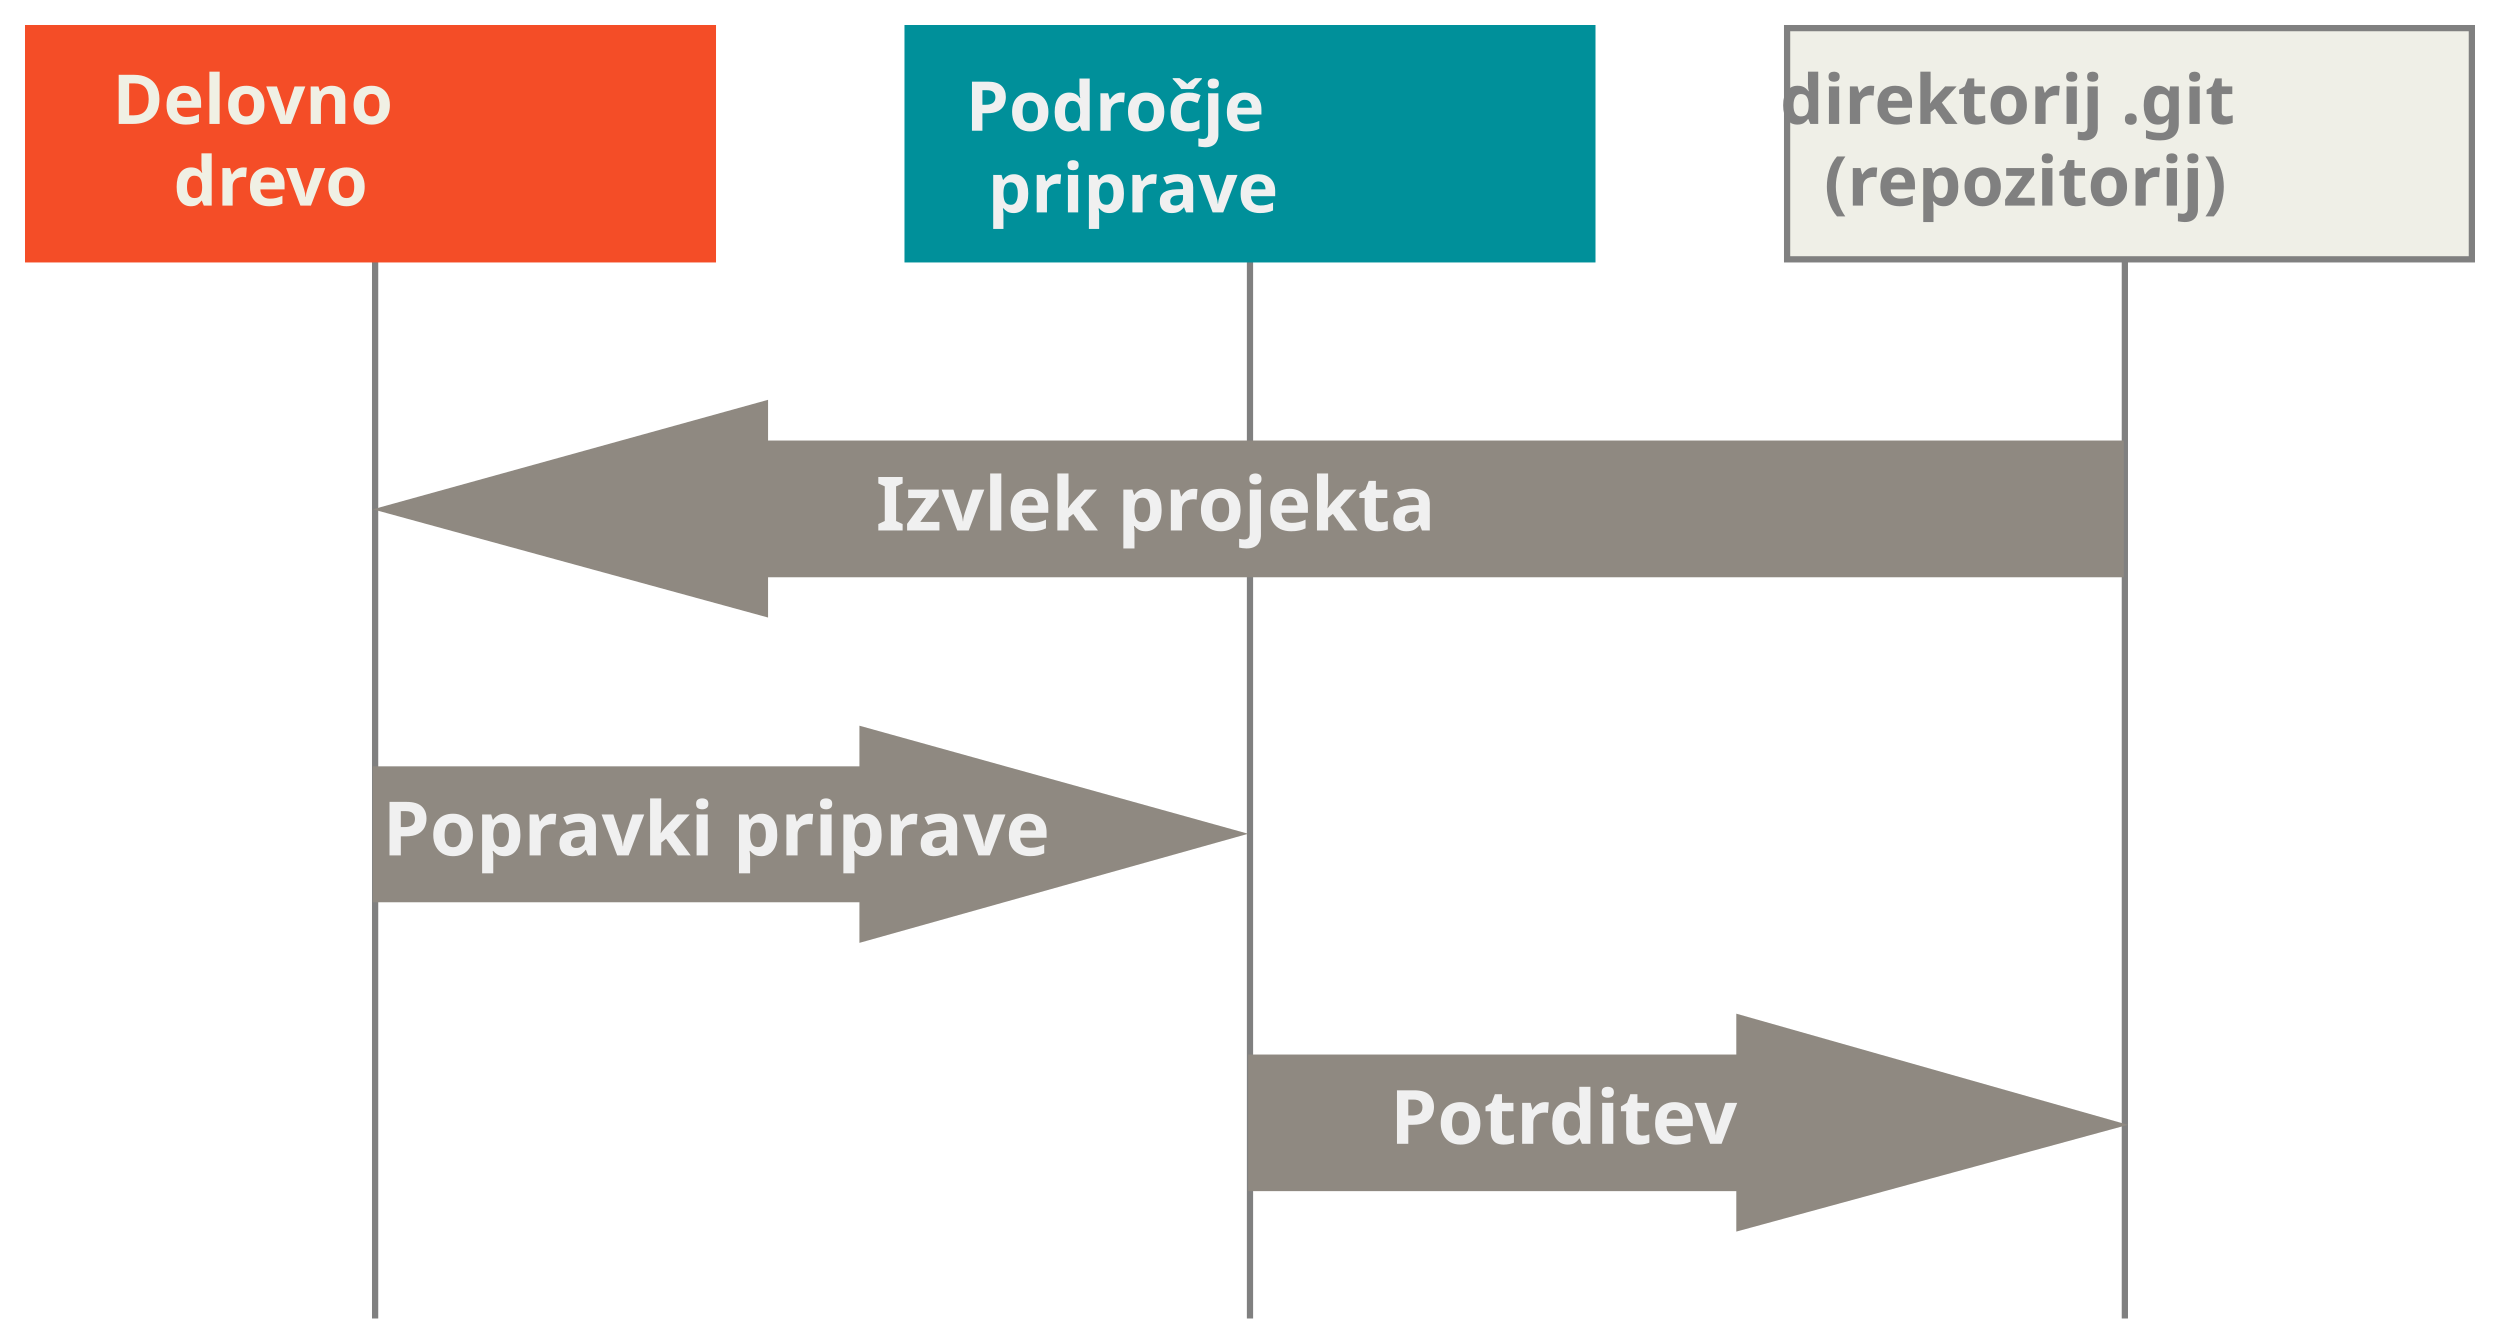
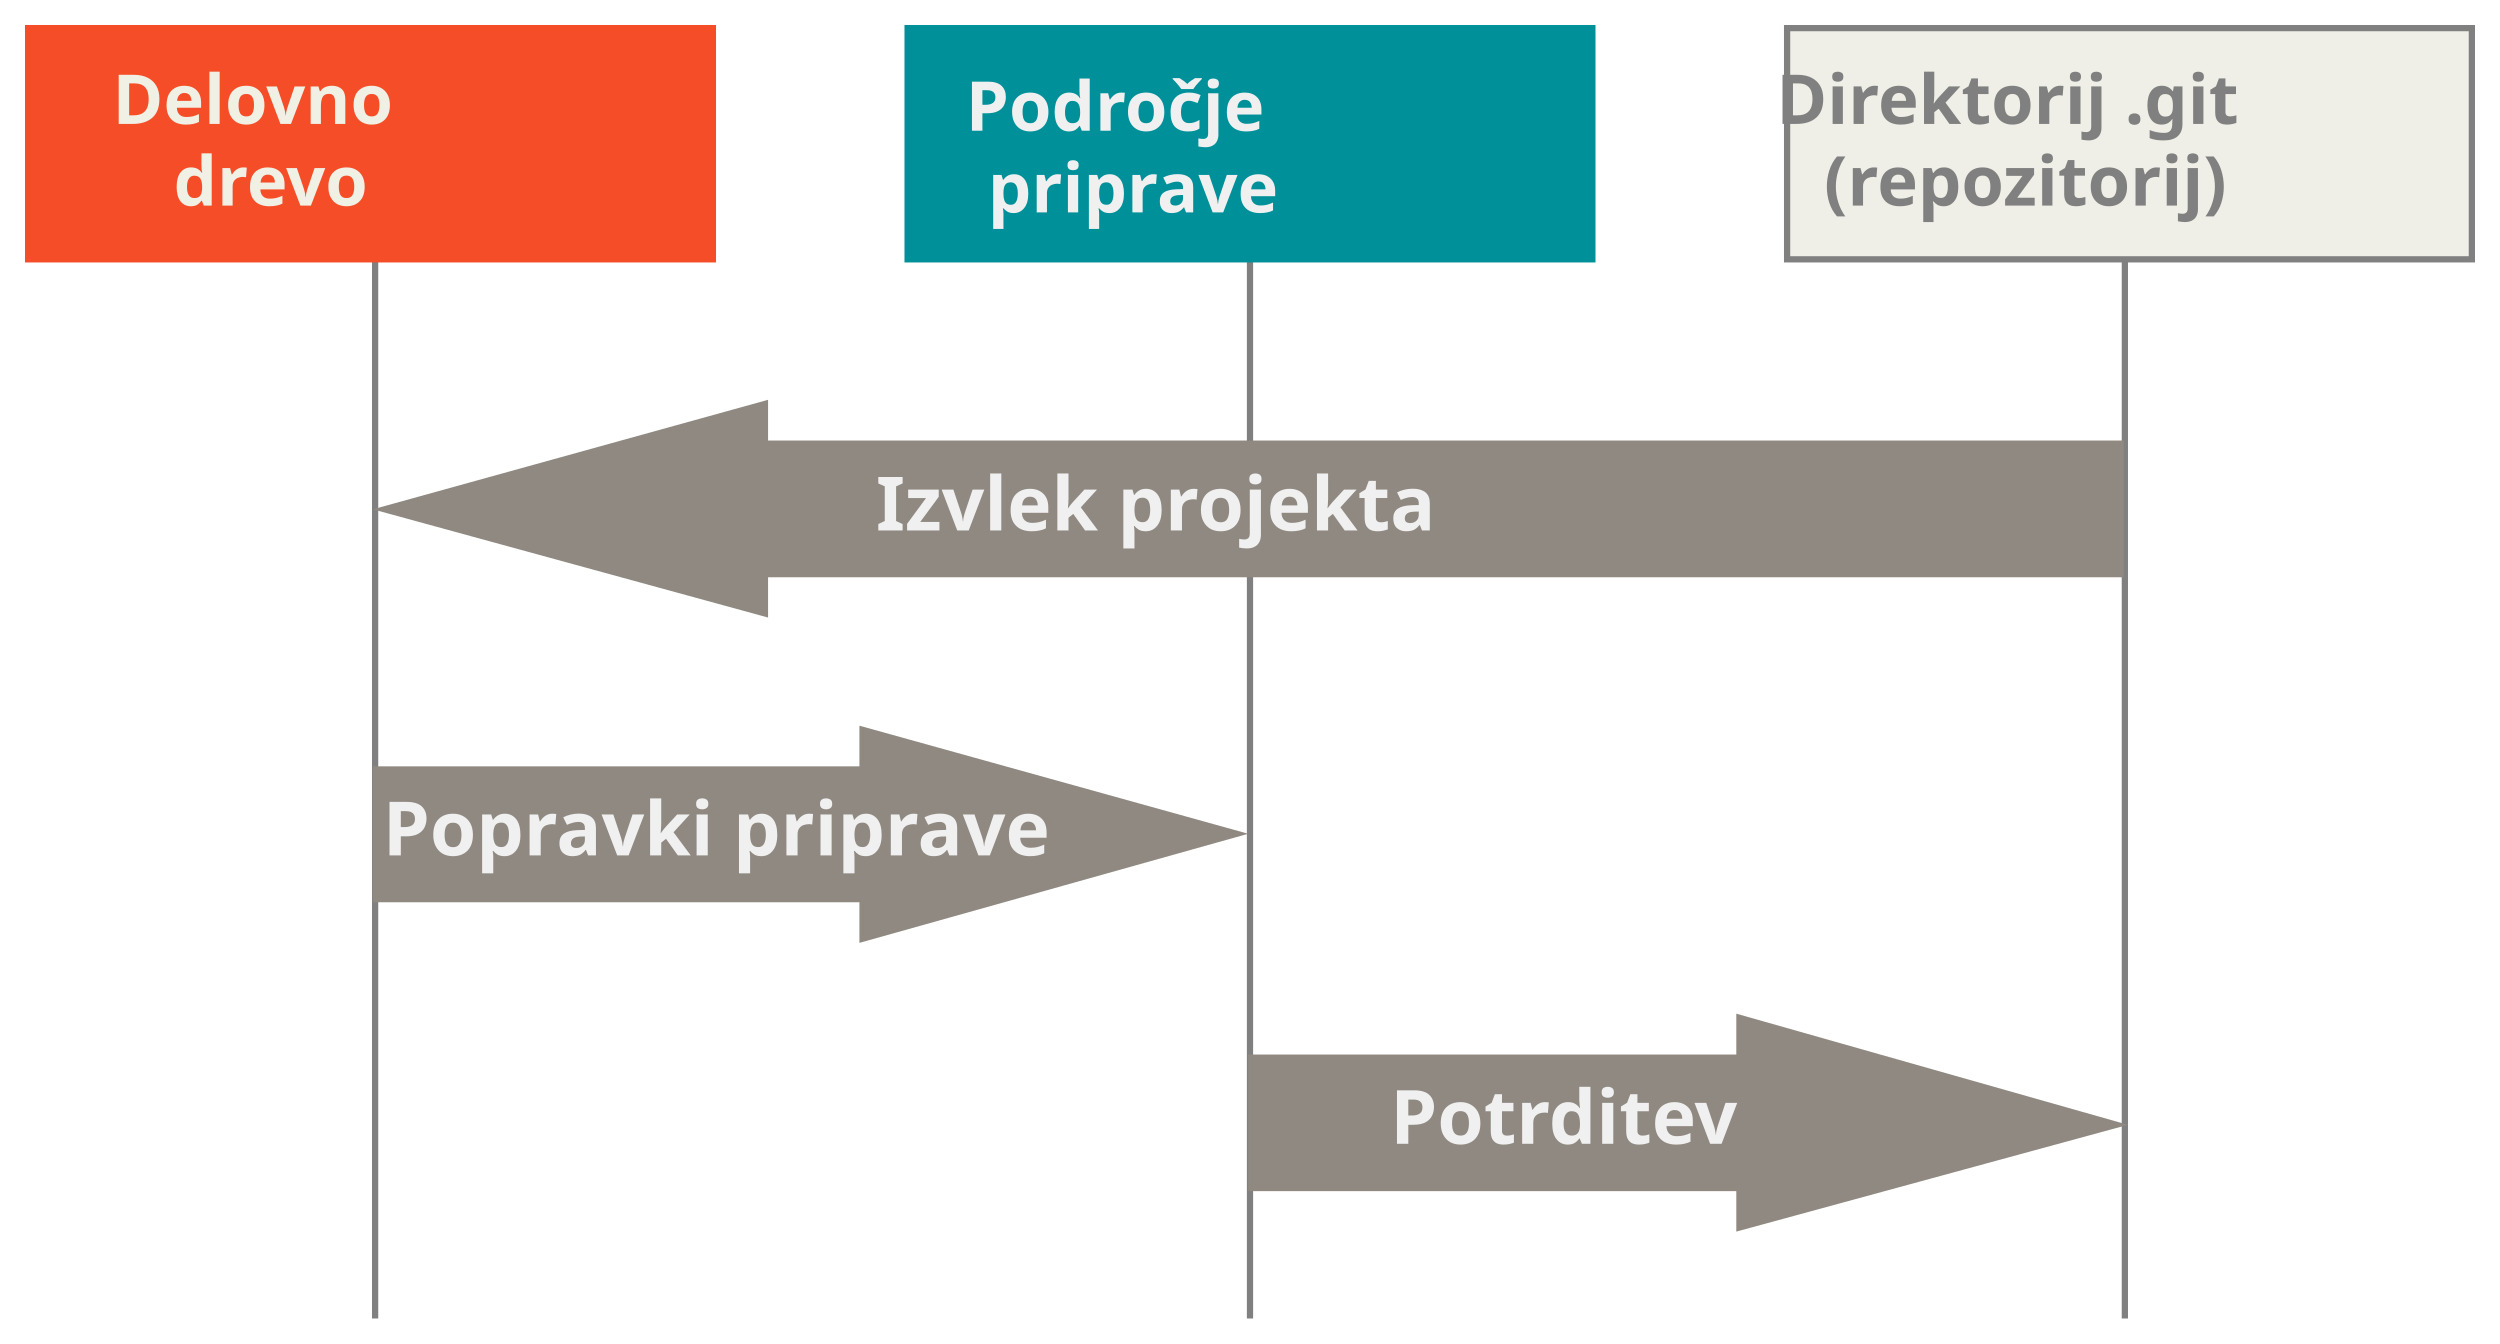
<svg xmlns="http://www.w3.org/2000/svg" id="svg1195" version="1.1" viewBox="0 0 400.06 214.99">
  <g id="layer1">
    <g id="g393">
      <g id="g1279">
        <g id="g1142" transform="translate(.5284)" style="fill-rule:evenodd;fill:#8f8981;stroke-linecap:square;stroke:#8f8981">
          <path id="Line" d="m59.5 26.411v184.08" style="stroke:gray" />
          <path id="path1138" d="m339.5 26.411v184.08" style="stroke:gray" />
          <path id="path1140" d="m199.5 26.411v184.08" style="stroke:gray" />
        </g>
        <g id="g1160" transform="translate(.5284)" style="fill-rule:evenodd">
          <g id="g986">
            <rect id="rect1152" transform="translate(144.21,4)" width="110.58" height="38" style="fill:#00909a" />
            <text id="text978" transform="translate(-31.483,78.068)" x="230.849" y="-57.144" style="fill:#f0f0f0;font-family:'Source Code Pro';font-feature-settings:normal;font-size:11px;font-variant-caps:normal;font-variant-ligatures:normal;font-variant-numeric:normal;font-weight:bold;letter-spacing:0px;line-height:13.067px;text-align:center;text-anchor:middle;word-spacing:0px" xml:space="preserve">
              <tspan id="tspan976" x="230.849" y="-57.144">Področje</tspan>
              <tspan id="tspan980" x="230.849" y="-44.077">priprave</tspan>
            </text>
          </g>
        </g>
        <g id="g1170" transform="translate(.5284)" style="fill-rule:evenodd">
          <rect id="rect1162" transform="translate(284.95,4)" x=".5" y=".5" width="109.58" height="37" style="fill:#efefe7;stroke:gray" />
          <text id="text990" transform="translate(-25.325,77.518)" x="364.633" y="-57.686" style="fill:gray;font-family:'Source Code Pro';font-feature-settings:normal;font-size:11px;font-variant-caps:normal;font-variant-ligatures:normal;font-variant-numeric:normal;font-weight:bold;letter-spacing:0px;line-height:13.067px;text-align:center;text-anchor:middle;word-spacing:0px" xml:space="preserve">
-             <tspan id="tspan988" x="364.633" y="-57.686">direktorij .git</tspan>
+             <tspan id="tspan988" x="364.633" y="-57.686">Direktorij .git</tspan>
            <tspan id="tspan992" x="364.633" y="-44.619">(repozitorij)</tspan>
          </text>
        </g>
        <g id="g347">
          <path id="path1174" transform="translate(.5284)" d="m122.38 70.5h216.95v21.875h-216.95v6.447l-63.25-17.319 63.25-17.525z" style="fill:#8f8981" />
          <text id="Checkout-the-project" transform="translate(.5284 -1.1079)" style="fill-rule:evenodd;fill:#f0f0f0;font-family:'Source Code Pro';font-size:12px;font-weight:700">
            <tspan id="tspan1182" x="139.632" y="86" style="fill:#f0f0f0">Izvlek projekta</tspan>
          </text>
        </g>
        <g id="g352">
          <path id="path1176" transform="translate(.5284)" d="m137 144.38h-77.875v-21.75h77.875v-6.5l62.209 17.293-62.209 17.457z" style="fill:#8f8981" />
          <text id="Stage-Fixes" transform="translate(.5284 -1.116)" style="fill-rule:evenodd;fill:#f0f0f0;font-family:'Source Code Pro';font-size:12px;font-weight:700">
            <tspan id="tspan1185" x="60.723" y="138" style="fill:#f0f0f0">Popravki priprave</tspan>
          </text>
        </g>
        <g id="g357">
          <path id="path1178" transform="translate(.5284)" d="m277.32 190.61h-78.112v-21.858h78.112v-6.539l62.68 17.785-62.68 17.087z" style="fill:#8f8981" />
          <text id="Commit" transform="translate(.5284 -1.1346)" style="fill-rule:evenodd;fill:#f0f0f0;font-family:'Source Code Pro';font-size:12px;font-weight:700">
            <tspan id="tspan1188" x="221.94" y="184.17" style="fill:#f0f0f0">Potrditev</tspan>
          </text>
        </g>
        <g id="g974">
          <g id="ref-(2-line)" transform="translate(4,4)" style="fill-rule:evenodd">
            <rect id="rect1144" width="110.58" height="38" style="fill-rule:evenodd;fill:#f44d27" />
          </g>
          <text id="text956" transform="translate(-47.951,73.488)" x="106.993" y="-53.655" style="fill:#f0f0e4;font-family:'Source Code Pro';font-feature-settings:normal;font-size:11px;font-variant-caps:normal;font-variant-ligatures:normal;font-variant-numeric:normal;font-weight:bold;letter-spacing:0px;line-height:13.067px;text-align:center;text-anchor:middle;word-spacing:0px" xml:space="preserve">
            <tspan id="tspan954" x="106.993" y="-53.655" style="fill:#f0f0e4;line-height:13.067px">Delovno</tspan>
            <tspan id="tspan958" x="106.993" y="-40.588" style="fill:#f0f0e4;line-height:13.067px">drevo</tspan>
          </text>
        </g>
      </g>
    </g>
  </g>
</svg>
